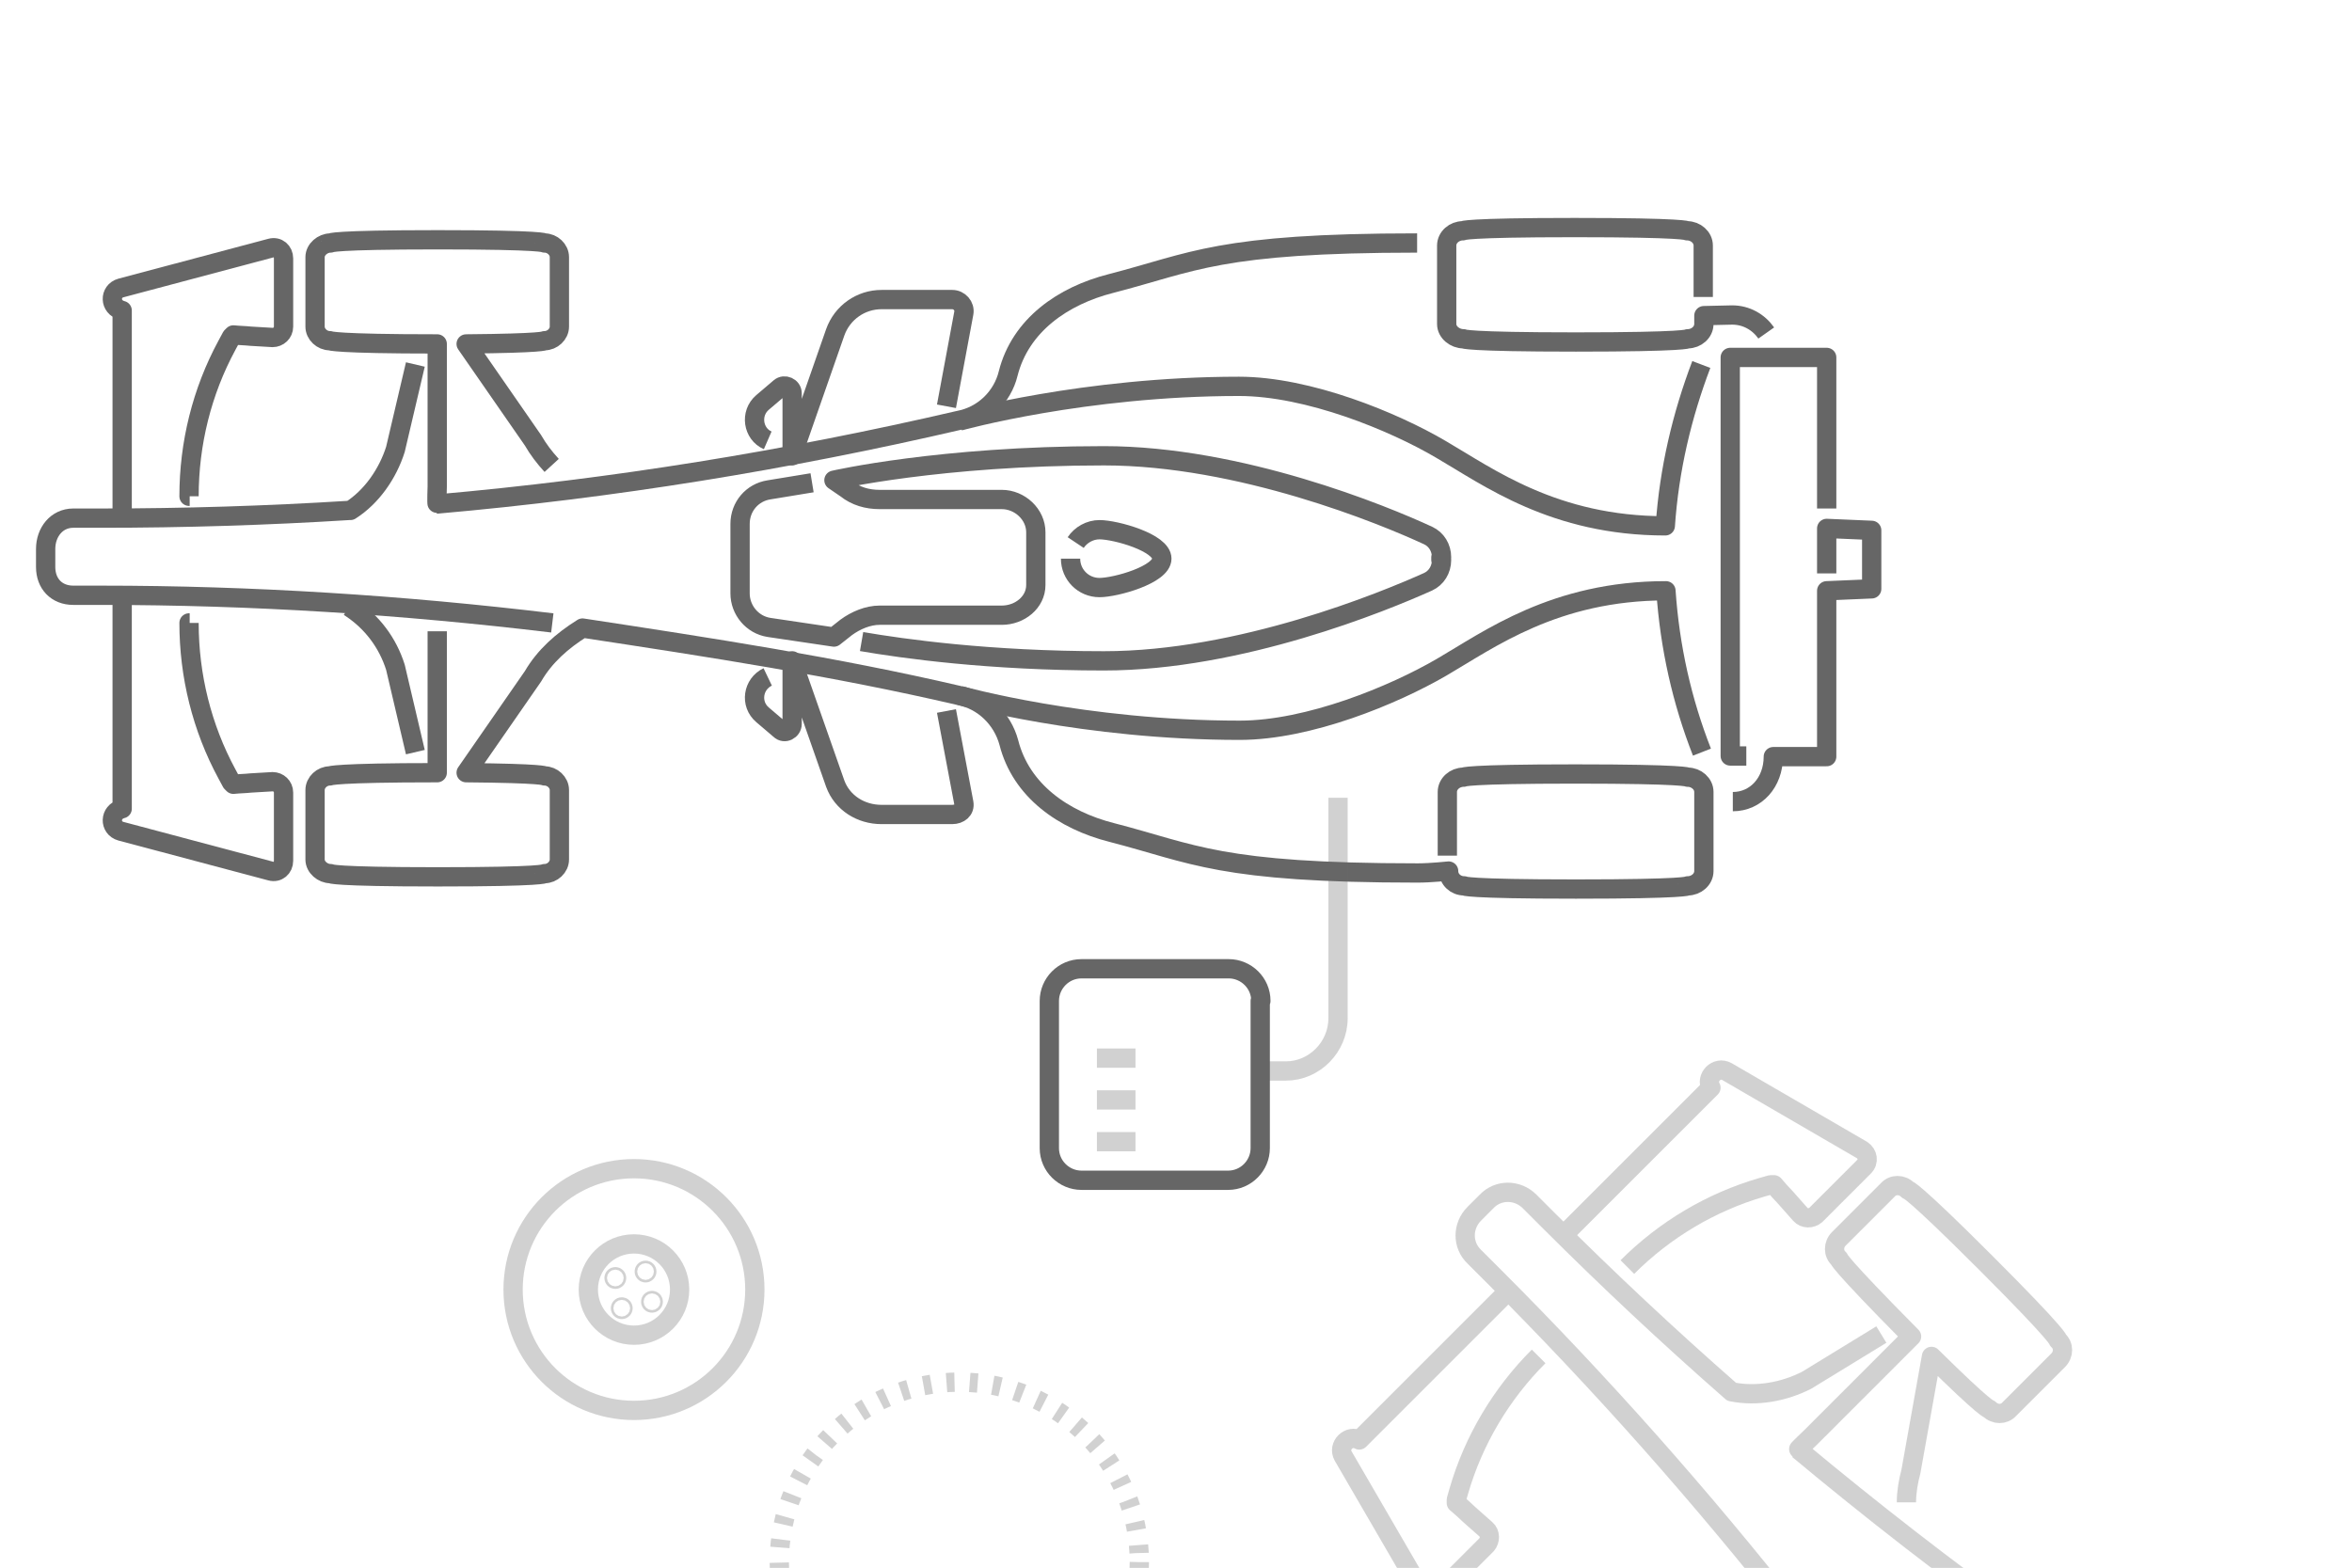
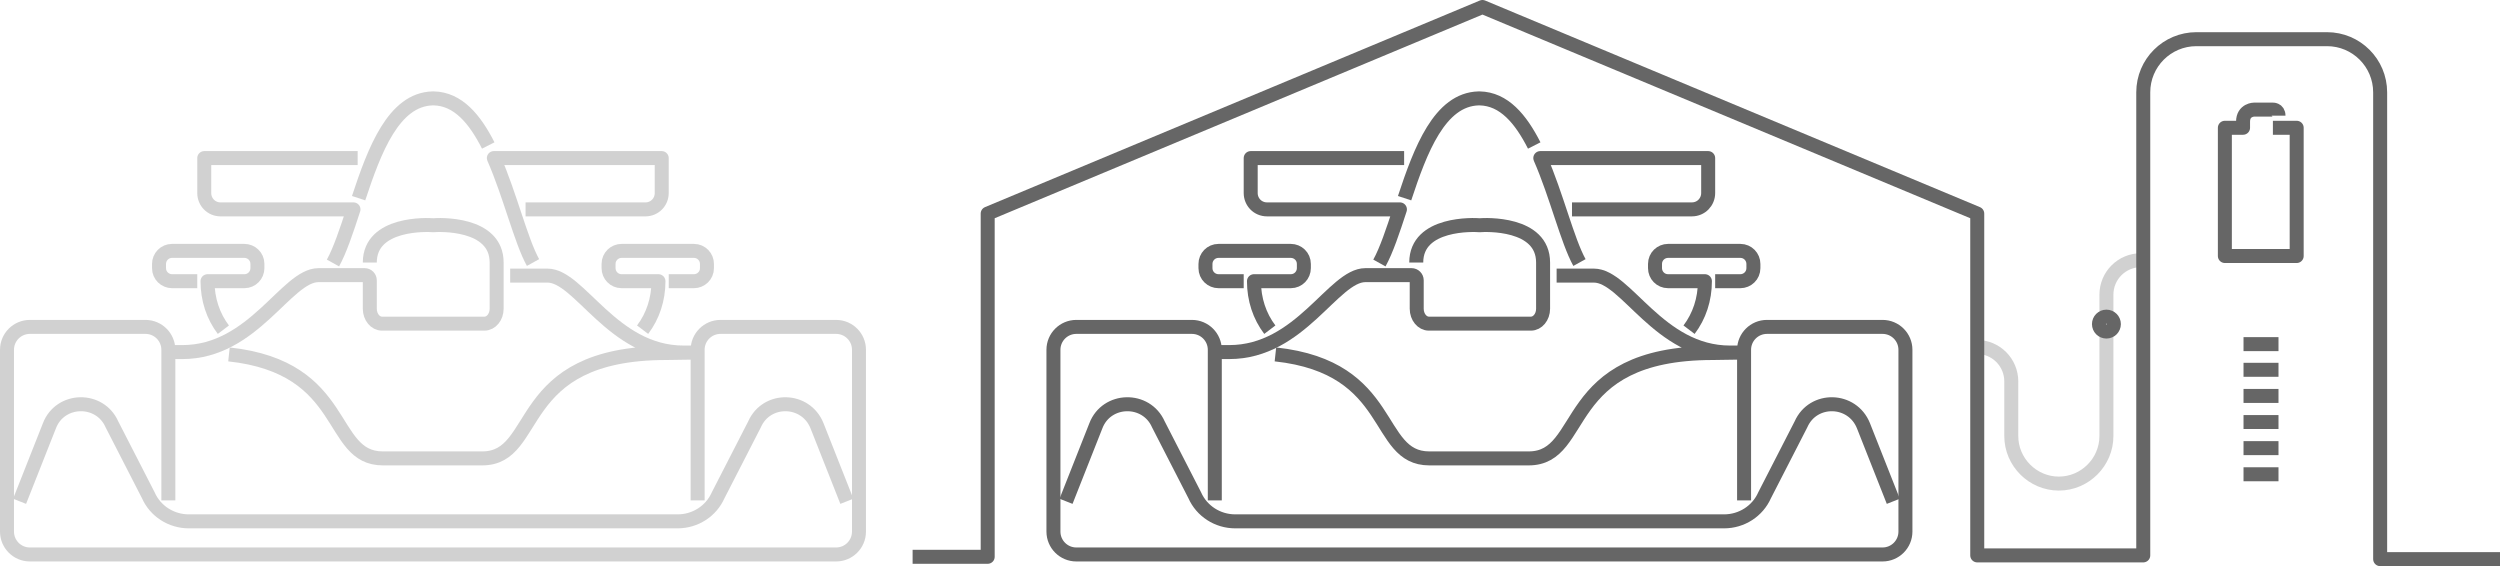
- <svg xmlns="http://www.w3.org/2000/svg" xmlns:xlink="http://www.w3.org/1999/xlink" version="1.1" id="Layer_1" x="0px" y="0px" viewBox="0 0 365.8 243.9" enable-background="new 0 0 365.8 243.9" xml:space="preserve">
+ <svg xmlns="http://www.w3.org/2000/svg" version="1.1" id="Layer_1" x="0px" y="0px" viewBox="0 0 536.1 121.3" enable-background="new 0 0 536.1 121.3" xml:space="preserve">
  <g>
-     <defs>
-       <rect id="SVGID_1_" x="0" y="0" width="365.8" height="243.9" />
-     </defs>
-     <clipPath id="SVGID_2_">
-       <use xlink:href="#SVGID_1_" overflow="visible" />
-     </clipPath>
-     <g clip-path="url(#SVGID_2_)">
+     <path opacity="0.3" fill="none" stroke="#666666" stroke-width="3" stroke-linejoin="round" stroke-miterlimit="10" d="M423.9,74.4   L423.9,74.4c4.1,0,7.4,3.3,7.4,7.4v11.7c0,5.6,4.6,10.2,10.2,10.2l0,0c5.6,0,10.2-4.6,10.2-10.2V63.2c0-4.1,3.3-7.4,7.4-7.4h0.5" />
+     <g>
+       <line fill="none" stroke="#666666" stroke-width="3" stroke-linejoin="round" stroke-miterlimit="10" x1="481.1" y1="101.7" x2="488.6" y2="101.7" />
+       <line fill="none" stroke="#666666" stroke-width="3" stroke-linejoin="round" stroke-miterlimit="10" x1="481.1" y1="96.1" x2="488.6" y2="96.1" />
+       <line fill="none" stroke="#666666" stroke-width="3" stroke-linejoin="round" stroke-miterlimit="10" x1="481.1" y1="90.5" x2="488.6" y2="90.5" />
+       <line fill="none" stroke="#666666" stroke-width="3" stroke-linejoin="round" stroke-miterlimit="10" x1="481.1" y1="84.9" x2="488.6" y2="84.9" />
+       <line fill="none" stroke="#666666" stroke-width="3" stroke-linejoin="round" stroke-miterlimit="10" x1="481.1" y1="79.3" x2="488.6" y2="79.3" />
+       <line fill="none" stroke="#666666" stroke-width="3" stroke-linejoin="round" stroke-miterlimit="10" x1="481.1" y1="73.8" x2="488.6" y2="73.8" />
+     </g>
+     <circle fill-rule="evenodd" clip-rule="evenodd" fill="none" stroke="#666666" stroke-width="3" stroke-linejoin="round" stroke-miterlimit="10" cx="451.7" cy="69.5" r="1.6" />
+     <g>
      <g>
-         <path fill="none" stroke="#666666" stroke-width="3" stroke-linejoin="round" stroke-miterlimit="10" d="M29.9,122.8" />
-         <path fill="none" stroke="#666666" stroke-width="3" stroke-linejoin="round" stroke-miterlimit="10" d="M29.5,96.9l-0.1,0     c0,8.2,2,16.3,5.9,23.5l0.7,1.3l0.3,0.3c0.9-0.1,1.8-0.1,2.7-0.2l3.4-0.2c0.9,0,1.7,0.7,1.7,1.7v10.6c0,1.1-0.9,1.9-2,1.6     l-23.3-6.2c-1.8-0.5-1.8-3,0.2-3.5V93.1" />
-         <path fill="none" stroke="#666666" stroke-width="3" stroke-linejoin="round" stroke-miterlimit="10" d="M29.5,77.2l-0.1,0     c0-8.2,2-16.3,5.9-23.5l0.7-1.3l0.3-0.3c0.9,0.1,1.8,0.1,2.7,0.2l3.4,0.2c0.9,0,1.7-0.7,1.7-1.7V40.2c0-1.1-0.9-1.9-2-1.6     l-23.3,6.2c-1.8,0.5-1.8,3,0.2,3.5v32.8" />
-         <path fill="none" stroke="#666666" stroke-width="3" stroke-linejoin="round" stroke-miterlimit="10" d="M264.7,117     c-3.1-7.9-5-16.3-5.6-25.1l0,0c-17.3,0-27.5,7.6-34.9,11.9c-7.4,4.3-20.6,9.8-31.4,9.8c-24.2,0-43.5-5.4-43.5-5.4" />
-         <g>
-           <path fill="none" stroke="#666666" stroke-width="3" stroke-linejoin="round" stroke-miterlimit="10" d="M64.6,117l-3.1-13.2      c-1.2-3.8-3.6-7-6.9-9.2l-0.3-0.2" />
-           <path fill="none" stroke="#666666" stroke-width="3" stroke-linejoin="round" stroke-miterlimit="10" d="M225.1,133.1v-9.9      c0-1.3,1.2-2.3,2.5-2.3c0,0,0.2-0.5,17.4-0.5s17.5,0.5,17.5,0.5c1.3,0,2.5,1,2.5,2.3v1v10.3v1c0,1.3-1.2,2.3-2.5,2.3      c0,0-0.1,0.5-17.4,0.5s-17.4-0.5-17.4-0.5c-1.3,0-2.4-1-2.4-2.3c0,0-2.8,0.3-4.8,0.3c-30.9,0-34.8-3-47.6-6.3      c-7.5-1.9-14.1-6.5-16-14l0,0c-1-3.7-4-6.6-7.7-7.3c-19.3-4.5-38.9-7.5-58.6-10.5h0c-3.2,2-5.9,4.4-7.7,7.5l-10.4,15      c12.1,0.1,12.2,0.5,12.2,0.5c1.2,0,2.3,1,2.3,2.2v10.8c0,1.2-1.1,2.2-2.3,2.2c0,0,0,0.5-16.6,0.5s-16.7-0.5-16.7-0.5      c-1.2,0-2.4-1-2.4-2.2v-10.8c0-1.2,1.1-2.2,2.3-2.2c0,0,0.7-0.5,16.7-0.5v-22" />
-         </g>
-         <g>
-           <path fill="none" stroke="#666666" stroke-width="3" stroke-linejoin="round" stroke-miterlimit="10" d="M64.6,56.7l-3.1,13.2      c-1.2,3.8-3.7,7.4-7,9.5l-0.2,0c-12.8,0.8-25.7,1.2-38.6,1.2h-4.3c-2.6,0-4.3,2.2-4.3,4.8v1.3v0.2v1.3c0,2.6,1.7,4.4,4.3,4.4      h4.3c23.5,0,46.9,1.5,70.2,4.3" />
-           <path fill="none" stroke="#666666" stroke-width="3" stroke-linejoin="round" stroke-miterlimit="10" d="M85.8,72.4      c-1.1-1.2-2.1-2.5-2.9-3.9L72.5,53.5C84.6,53.4,84.7,53,84.7,53c1.2,0,2.3-1,2.3-2.2V40c0-1.2-1.1-2.2-2.3-2.2      c0,0,0-0.5-16.6-0.5s-16.7,0.5-16.7,0.5c-1.2,0-2.4,1-2.4,2.2v10.8c0,1.2,1.1,2.2,2.3,2.2c0,0,0.7,0.5,16.7,0.5v22.2      c0,0-0.1,2.7,0,2.7c27.3-2.4,54.4-6.8,81.1-13c3.8-0.7,6.8-3.6,7.7-7.3l0,0c1.9-7.5,8.5-12.1,16-14c12.8-3.3,16.7-6.3,47.6-6.3" />
-           <path fill="none" stroke="#666666" stroke-width="3" stroke-linejoin="round" stroke-miterlimit="10" d="M90.7,75.9" />
-         </g>
-         <g>
-           <path fill="none" stroke="#666666" stroke-width="3" stroke-linejoin="round" stroke-miterlimit="10" d="M147.2,63.2l2.7-14.5      c0.2-1.1-0.7-2.1-1.8-2.1h-11c-3.2,0-6.1,2-7.2,5.1l-6.7,19.2l0-9.7c0-1-1.2-1.5-1.9-0.9l-2.7,2.3c-2,1.7-1.5,4.9,0.8,5.9l0,0" />
-         </g>
-         <g>
-           <path fill="none" stroke="#666666" stroke-width="3" stroke-linejoin="round" stroke-miterlimit="10" d="M147.2,110.6l2.7,14.3      c0.2,1.1-0.7,1.8-1.8,1.8h-11c-3.2,0-6.1-1.8-7.2-4.8l-6.7-19.1l0,9.8c0,1-1.2,1.6-1.9,0.9l-2.7-2.3c-2-1.7-1.5-4.8,0.8-5.9l0,0      " />
-         </g>
-         <polyline fill="none" stroke="#666666" stroke-width="3" stroke-linejoin="round" stroke-miterlimit="10" points="284.1,79.1      284.1,55.6 269.1,55.6 269.1,81.8 269.1,86.7 269.1,117.6 271.6,117.6    " />
-         <path fill="none" stroke="#666666" stroke-width="3" stroke-linejoin="round" stroke-miterlimit="10" d="M269.5,124.7     c3.6,0,6.3-3,6.3-7h8.3V91.9l7-0.3v-9.1l-7-0.3v7" />
-         <path fill="none" stroke="#666666" stroke-width="3" stroke-linejoin="round" stroke-miterlimit="10" d="M149.2,65.5     c0,0,19.4-5.4,43.5-5.4c10.8,0,24.1,5.5,31.4,9.8c7.4,4.3,17.6,11.9,34.9,11.9l0,0c0.6-8.8,2.6-17.2,5.6-25.1" />
-         <path fill="none" stroke="#666666" stroke-width="3" stroke-linejoin="round" stroke-miterlimit="10" d="M167.3,84.4     c0.8-1.2,2.2-2,3.7-2c2.5,0,9.7,2,9.7,4.5s-7.2,4.5-9.7,4.5s-4.5-2-4.5-4.5" />
-         <path fill="none" stroke="#666666" stroke-width="3" stroke-linejoin="round" stroke-miterlimit="10" d="M126.3,75.1l-6.7,1.1     c-2.6,0.4-4.5,2.6-4.5,5.3v5.3V87v5.3c0,2.6,1.9,4.9,4.5,5.3l10.1,1.5l1.9-1.5c1.5-1.1,3.4-1.9,5.2-1.9h19c2.8,0,5.3-2,5.3-4.7     v-1.2v-2.8v-4.2c0-2.8-2.5-5.1-5.3-5.1h-19c-1.9,0-3.7-0.5-5.2-1.7l-1.9-1.3c0,0,16.5-3.8,42-3.8c21.2,0,43.5,9.2,50.4,12.4     c1.3,0.6,2.1,1.9,2.1,3.4l-0.1,0v0.4h0.1c0,1.5-0.8,2.8-2.1,3.4c-6.9,3.1-29.2,12.3-50.4,12.3c-17.9,0-31.3-1.9-37.7-3" />
-         <path fill="none" stroke="#666666" stroke-width="3" stroke-linejoin="round" stroke-miterlimit="10" d="M274.7,51.8     c-1.2-1.7-3.1-2.8-5.3-2.8l-4.4,0.1v1.3c0,1.3-1.2,2.3-2.5,2.3c0,0-0.2,0.5-17.4,0.5s-17.5-0.5-17.5-0.5c-1.3,0-2.6-1-2.6-2.3     V38.2c0-1.3,1.2-2.3,2.5-2.3c0,0,0.1-0.5,17.4-0.5s17.5,0.5,17.5,0.5c1.3,0,2.5,1,2.5,2.3v8" />
+         <path fill="none" stroke="#666666" stroke-width="3" stroke-linejoin="round" stroke-miterlimit="10" d="M362.2,70.7     c2.2-2.9,3.4-6.5,3.4-10.4h0h-7.9c-1.6,0-2.8-1.3-2.8-2.8v-0.9c0-1.6,1.3-2.8,2.8-2.8h15.5c1.6,0,2.8,1.3,2.8,2.8v0.9     c0,1.6-1.3,2.8-2.8,2.8h-5.4" />
+         <path fill="none" stroke="#666666" stroke-width="3" stroke-linejoin="round" stroke-miterlimit="10" d="M272.3,70.7     c-2.2-2.9-3.4-6.5-3.4-10.4h0h7.9c1.6,0,2.8-1.3,2.8-2.8v-0.9c0-1.6-1.3-2.8-2.8-2.8h-15.5c-1.6,0-2.8,1.3-2.8,2.8v0.9     c0,1.6,1.3,2.8,2.8,2.8h5.4" />
      </g>
-       <g opacity="0.3">
-         <g>
-           <circle fill="none" stroke="#666666" stroke-width="3" stroke-linejoin="round" stroke-miterlimit="10" cx="98.6" cy="200.6" r="18.8" />
-           <circle fill="none" stroke="#666666" stroke-width="3" stroke-linejoin="round" stroke-miterlimit="10" cx="98.6" cy="200.6" r="7.1" />
-           <g>
-             <g>
-               <circle fill="none" stroke="#666666" stroke-width="3" stroke-linejoin="round" stroke-miterlimit="10" cx="100.4" cy="197.8" r="0.2" />
-               <circle fill="none" stroke="#666666" stroke-width="3" stroke-linejoin="round" stroke-miterlimit="10" cx="96.7" cy="203.5" r="0.2" />
-             </g>
-           </g>
-           <g>
-             <g>
-               <circle fill="none" stroke="#666666" stroke-width="3" stroke-linejoin="round" stroke-miterlimit="10" cx="101.4" cy="202.5" r="0.2" />
-               <circle fill="none" stroke="#666666" stroke-width="3" stroke-linejoin="round" stroke-miterlimit="10" cx="95.7" cy="198.8" r="0.2" />
-             </g>
-           </g>
-         </g>
+       <path fill="none" stroke="#666666" stroke-width="3" stroke-linejoin="round" stroke-miterlimit="10" d="M329,31.2    c-2.9-5.7-6.5-10-11.7-10.1v0c0,0-0.1,0-0.1,0c0,0-0.1,0-0.1,0v0c-8.4,0.2-12.5,11.1-15.9,21.4" />
+       <path fill="none" stroke="#666666" stroke-width="3" stroke-linejoin="round" stroke-miterlimit="10" d="M338.7,56.3    c-2.6-4.7-4.9-14.4-8.4-22.4l36,0v7.5c0,1.9-1.5,3.5-3.5,3.5h-25.7" />
+       <path fill="none" stroke="#666666" stroke-width="3" stroke-linejoin="round" stroke-miterlimit="10" d="M301.1,33.9h-32.9v7.5    c0,1.9,1.5,3.5,3.5,3.5h28.3l0.2,0c-1.5,4.6-2.9,8.8-4.4,11.5" />
+       <path fill="none" stroke="#666666" stroke-width="3" stroke-linejoin="round" stroke-miterlimit="10" d="M317.3,119" />
+       <path fill="none" stroke="#666666" stroke-width="3" stroke-linejoin="round" stroke-miterlimit="10" d="M406,107.5l-6.4-16.2    c-2.4-6-10.8-6.2-13.4-0.3l-7.8,15.2c-1.5,3.4-4.9,5.6-8.7,5.6H264.9c-3.8,0-7.2-2.2-8.7-5.6L248.4,91c-2.6-5.9-11.1-5.7-13.4,0.3    l-6.4,16.2" />
+       <path fill="none" stroke="#666666" stroke-width="3" stroke-linejoin="round" stroke-miterlimit="10" d="M374,107.3V75    c0-2.7,2.2-4.9,4.9-4.9h24.8c2.7,0,4.9,2.2,4.9,4.9v19.5V114c0,2.7-2.2,4.9-4.9,4.9H230.8c-2.7,0-4.9-2.2-4.9-4.9V94.5V75    c0-2.7,2.2-4.9,4.9-4.9h24.8c2.7,0,4.9,2.2,4.9,4.9v32.3" />
+       <path fill="none" stroke="#666666" stroke-width="3" stroke-linejoin="round" stroke-miterlimit="10" d="M303.7,56.3    c0-8.7,12.5-8.1,13.6-8c1.1-0.1,13.6-0.7,13.6,8v9.9c0,1.8-1.2,3.2-2.6,3.2h-10.9h-0.1h-10.9c-1.4,0-2.6-1.4-2.6-3.2v-6.1    c0-0.6-0.5-1.1-1.1-1.1h-9.9c-6.9,0-13.9,16.5-29.2,16.5h-3.3" />
+       <path fill="none" stroke="#666666" stroke-width="3" stroke-linejoin="round" stroke-miterlimit="10" d="M333.8,59.1h8    c6.9,0,13.9,16.5,29.2,16.5h2.8l-6.5,0.1c-33.2,0-26.7,22.6-39.5,22.6c-6.2,0-15.1,0-21.3,0c-11.9,0-7.1-19.5-33-22.3" />
+     </g>
+     <g opacity="0.3">
+       <g>
+         <path fill="none" stroke="#666666" stroke-width="3" stroke-linejoin="round" stroke-miterlimit="10" d="M137.8,70.7     c2.2-2.9,3.4-6.5,3.4-10.4h0h-7.9c-1.6,0-2.8-1.3-2.8-2.8v-0.9c0-1.6,1.3-2.8,2.8-2.8h15.5c1.6,0,2.8,1.3,2.8,2.8v0.9     c0,1.6-1.3,2.8-2.8,2.8h-5.4" />
+         <path fill="none" stroke="#666666" stroke-width="3" stroke-linejoin="round" stroke-miterlimit="10" d="M47.9,70.7     c-2.2-2.9-3.4-6.5-3.4-10.4h0h7.9c1.6,0,2.8-1.3,2.8-2.8v-0.9c0-1.6-1.3-2.8-2.8-2.8H36.9c-1.6,0-2.8,1.3-2.8,2.8v0.9     c0,1.6,1.3,2.8,2.8,2.8h5.4" />
      </g>
-       <g opacity="0.3">
-         <path fill="none" stroke="#666666" stroke-width="3" stroke-linejoin="round" stroke-miterlimit="10" d="M239.3,211L239.3,211     c-5.8,5.8-10.1,13-12.4,20.9l-0.4,1.4l0,0.5c0.7,0.6,1.4,1.2,2,1.8l2.6,2.3c0.7,0.6,0.7,1.7,0.1,2.4l-7.5,7.5     c-0.8,0.8-2,0.6-2.6-0.3l-12.2-21c-0.9-1.6,0.9-3.4,2.5-2.5l23.1-23.1" />
-         <path fill="none" stroke="#666666" stroke-width="3" stroke-linejoin="round" stroke-miterlimit="10" d="M253.1,197.1     L253.1,197.1c5.8-5.8,13-10.1,20.9-12.4l1.4-0.4l0.5,0c0.6,0.7,1.2,1.4,1.8,2l2.3,2.6c0.6,0.7,1.7,0.7,2.4,0.1l7.5-7.5     c0.8-0.8,0.6-2-0.3-2.6l-21-12.2c-1.6-0.9-3.4,0.9-2.5,2.5l-23.1,23.1" />
-         <g>
-           <path fill="none" stroke="#666666" stroke-width="3" stroke-linejoin="round" stroke-miterlimit="10" d="M292.6,207.6l-11.6,7.1      c-3.5,1.8-7.8,2.6-11.7,1.8l-0.1-0.1c-9.7-8.5-19.1-17.3-28.2-26.4l-3.1-3.1c-1.9-1.9-4.9-1.9-6.7,0l-0.9,0.9l-0.1,0.1l-0.9,0.9      c-1.9,1.9-1.9,4.9,0,6.7l3.1,3.1c16.6,16.6,32.2,34.2,46.7,52.6" />
-           <path fill="none" stroke="#666666" stroke-width="3" stroke-linejoin="round" stroke-miterlimit="10" d="M296.5,233.7      c0-1.6,0.3-3.3,0.7-4.8l3.2-17.9c8.6,8.5,9,8.2,9,8.2c0.9,0.9,2.3,0.9,3.1,0l7.6-7.6c0.9-0.9,0.9-2.3,0-3.1      c0,0,0.4-0.4-11.3-12.1s-12.1-11.3-12.1-11.3c-0.9-0.9-2.3-0.9-3.1,0l-7.6,7.6c-0.9,0.9-0.9,2.3,0,3.1c0,0-0.3,0.4,11.3,12.1      l-15.7,15.7c0,0-2,1.9-1.9,1.9c11.4,9.5,23.1,18.6,35.1,27.2" />
-           <path fill="none" stroke="#666666" stroke-width="3" stroke-linejoin="round" stroke-miterlimit="10" d="M297.4,239.7" />
-         </g>
-       </g>
-       <g opacity="0.3">
-         <line fill="none" stroke="#666666" stroke-width="3" stroke-linejoin="round" stroke-miterlimit="10" x1="170.6" y1="164.6" x2="176.6" y2="164.6" />
-         <line fill="none" stroke="#666666" stroke-width="3" stroke-linejoin="round" stroke-miterlimit="10" x1="170.6" y1="171.1" x2="176.6" y2="171.1" />
-         <line fill="none" stroke="#666666" stroke-width="3" stroke-linejoin="round" stroke-miterlimit="10" x1="170.6" y1="177.6" x2="176.6" y2="177.6" />
-       </g>
-       <g>
-         <path fill="none" stroke="#666666" stroke-width="3" stroke-linejoin="round" stroke-miterlimit="10" d="M196.1,155.7     c0-2.8-2.3-5-5-5h-22.9c-2.8,0-5,2.3-5,5v22.9c0,2.8,2.3,5,5,5H191c2.8,0,5-2.3,5-5V155.7z" />
-       </g>
-       <path opacity="0.3" fill="none" stroke="#666666" stroke-width="3" stroke-linejoin="round" stroke-miterlimit="10" d="    M195.6,166.6h4.4c4.4,0,8.1-3.7,8.1-8.2v-34.3" />
-       <circle opacity="0.3" fill="none" stroke="#666666" stroke-width="3" stroke-linejoin="round" stroke-miterlimit="10" stroke-dasharray="1.245,2.365" cx="149.2" cy="243" r="28" />
+       <path fill="none" stroke="#666666" stroke-width="3" stroke-linejoin="round" stroke-miterlimit="10" d="M104.7,31.2    c-2.9-5.7-6.5-10-11.7-10.1v0c0,0-0.1,0-0.1,0c0,0-0.1,0-0.1,0v0c-8.4,0.2-12.5,11.1-15.9,21.4" />
+       <path fill="none" stroke="#666666" stroke-width="3" stroke-linejoin="round" stroke-miterlimit="10" d="M114.3,56.3    c-2.6-4.7-4.9-14.4-8.4-22.4l36,0v7.5c0,1.9-1.5,3.5-3.5,3.5h-25.7" />
+       <path fill="none" stroke="#666666" stroke-width="3" stroke-linejoin="round" stroke-miterlimit="10" d="M76.7,33.9H43.8v7.5    c0,1.9,1.5,3.5,3.5,3.5h28.3l0.2,0c-1.5,4.6-2.9,8.8-4.4,11.5" />
+       <path fill="none" stroke="#666666" stroke-width="3" stroke-linejoin="round" stroke-miterlimit="10" d="M92.9,119" />
+       <path fill="none" stroke="#666666" stroke-width="3" stroke-linejoin="round" stroke-miterlimit="10" d="M181.6,107.5l-6.4-16.2    c-2.4-6-10.8-6.2-13.4-0.3l-7.8,15.2c-1.5,3.4-4.9,5.6-8.7,5.6H40.5c-3.8,0-7.2-2.2-8.7-5.6L24,91c-2.6-5.9-11.1-5.7-13.4,0.3    l-6.4,16.2" />
+       <path fill="none" stroke="#666666" stroke-width="3" stroke-linejoin="round" stroke-miterlimit="10" d="M149.6,107.3V75    c0-2.7,2.2-4.9,4.9-4.9h24.8c2.7,0,4.9,2.2,4.9,4.9v19.5V114c0,2.7-2.2,4.9-4.9,4.9H6.4c-2.7,0-4.9-2.2-4.9-4.9V94.5V75    c0-2.7,2.2-4.9,4.9-4.9h24.8c2.7,0,4.9,2.2,4.9,4.9v32.3" />
+       <path fill="none" stroke="#666666" stroke-width="3" stroke-linejoin="round" stroke-miterlimit="10" d="M79.3,56.3    c0-8.7,12.5-8.1,13.6-8c1.1-0.1,13.6-0.7,13.6,8v9.9c0,1.8-1.2,3.2-2.6,3.2H92.9h-0.1H81.9c-1.4,0-2.6-1.4-2.6-3.2v-6.1    c0-0.6-0.5-1.1-1.1-1.1h-9.9c-6.9,0-13.9,16.5-29.2,16.5h-3.3" />
+       <path fill="none" stroke="#666666" stroke-width="3" stroke-linejoin="round" stroke-miterlimit="10" d="M109.4,59.1h8    c6.9,0,13.9,16.5,29.2,16.5h2.8l-6.5,0.1c-33.2,0-26.7,22.6-39.5,22.6c-6.2,0-15.1,0-21.3,0c-11.9,0-7.1-19.5-33-22.3" />
+     </g>
+     <path fill="none" stroke="#666666" stroke-width="3" stroke-linejoin="round" stroke-miterlimit="10" d="M195.7,119.4h16.1V45.8   L317.9,1.5L424,45.8v73.3h35.1h0.5V19.8c0-6.3,5.1-11.4,11.4-11.4h28c6.3,0,11.4,5.1,11.4,11.4v100.1h25.8" />
+     <g>
+       <path fill="none" stroke="#666666" stroke-width="3" stroke-linejoin="round" stroke-miterlimit="10" d="M487.4,27.4l5.1,0v27.5    h-15.4V27.4h3.9v-1.3c0-2.6,2.4-2.6,2.4-2.6h3.9c0,0,1.3-0.1,1.3,1.3" />
    </g>
  </g>
</svg>
